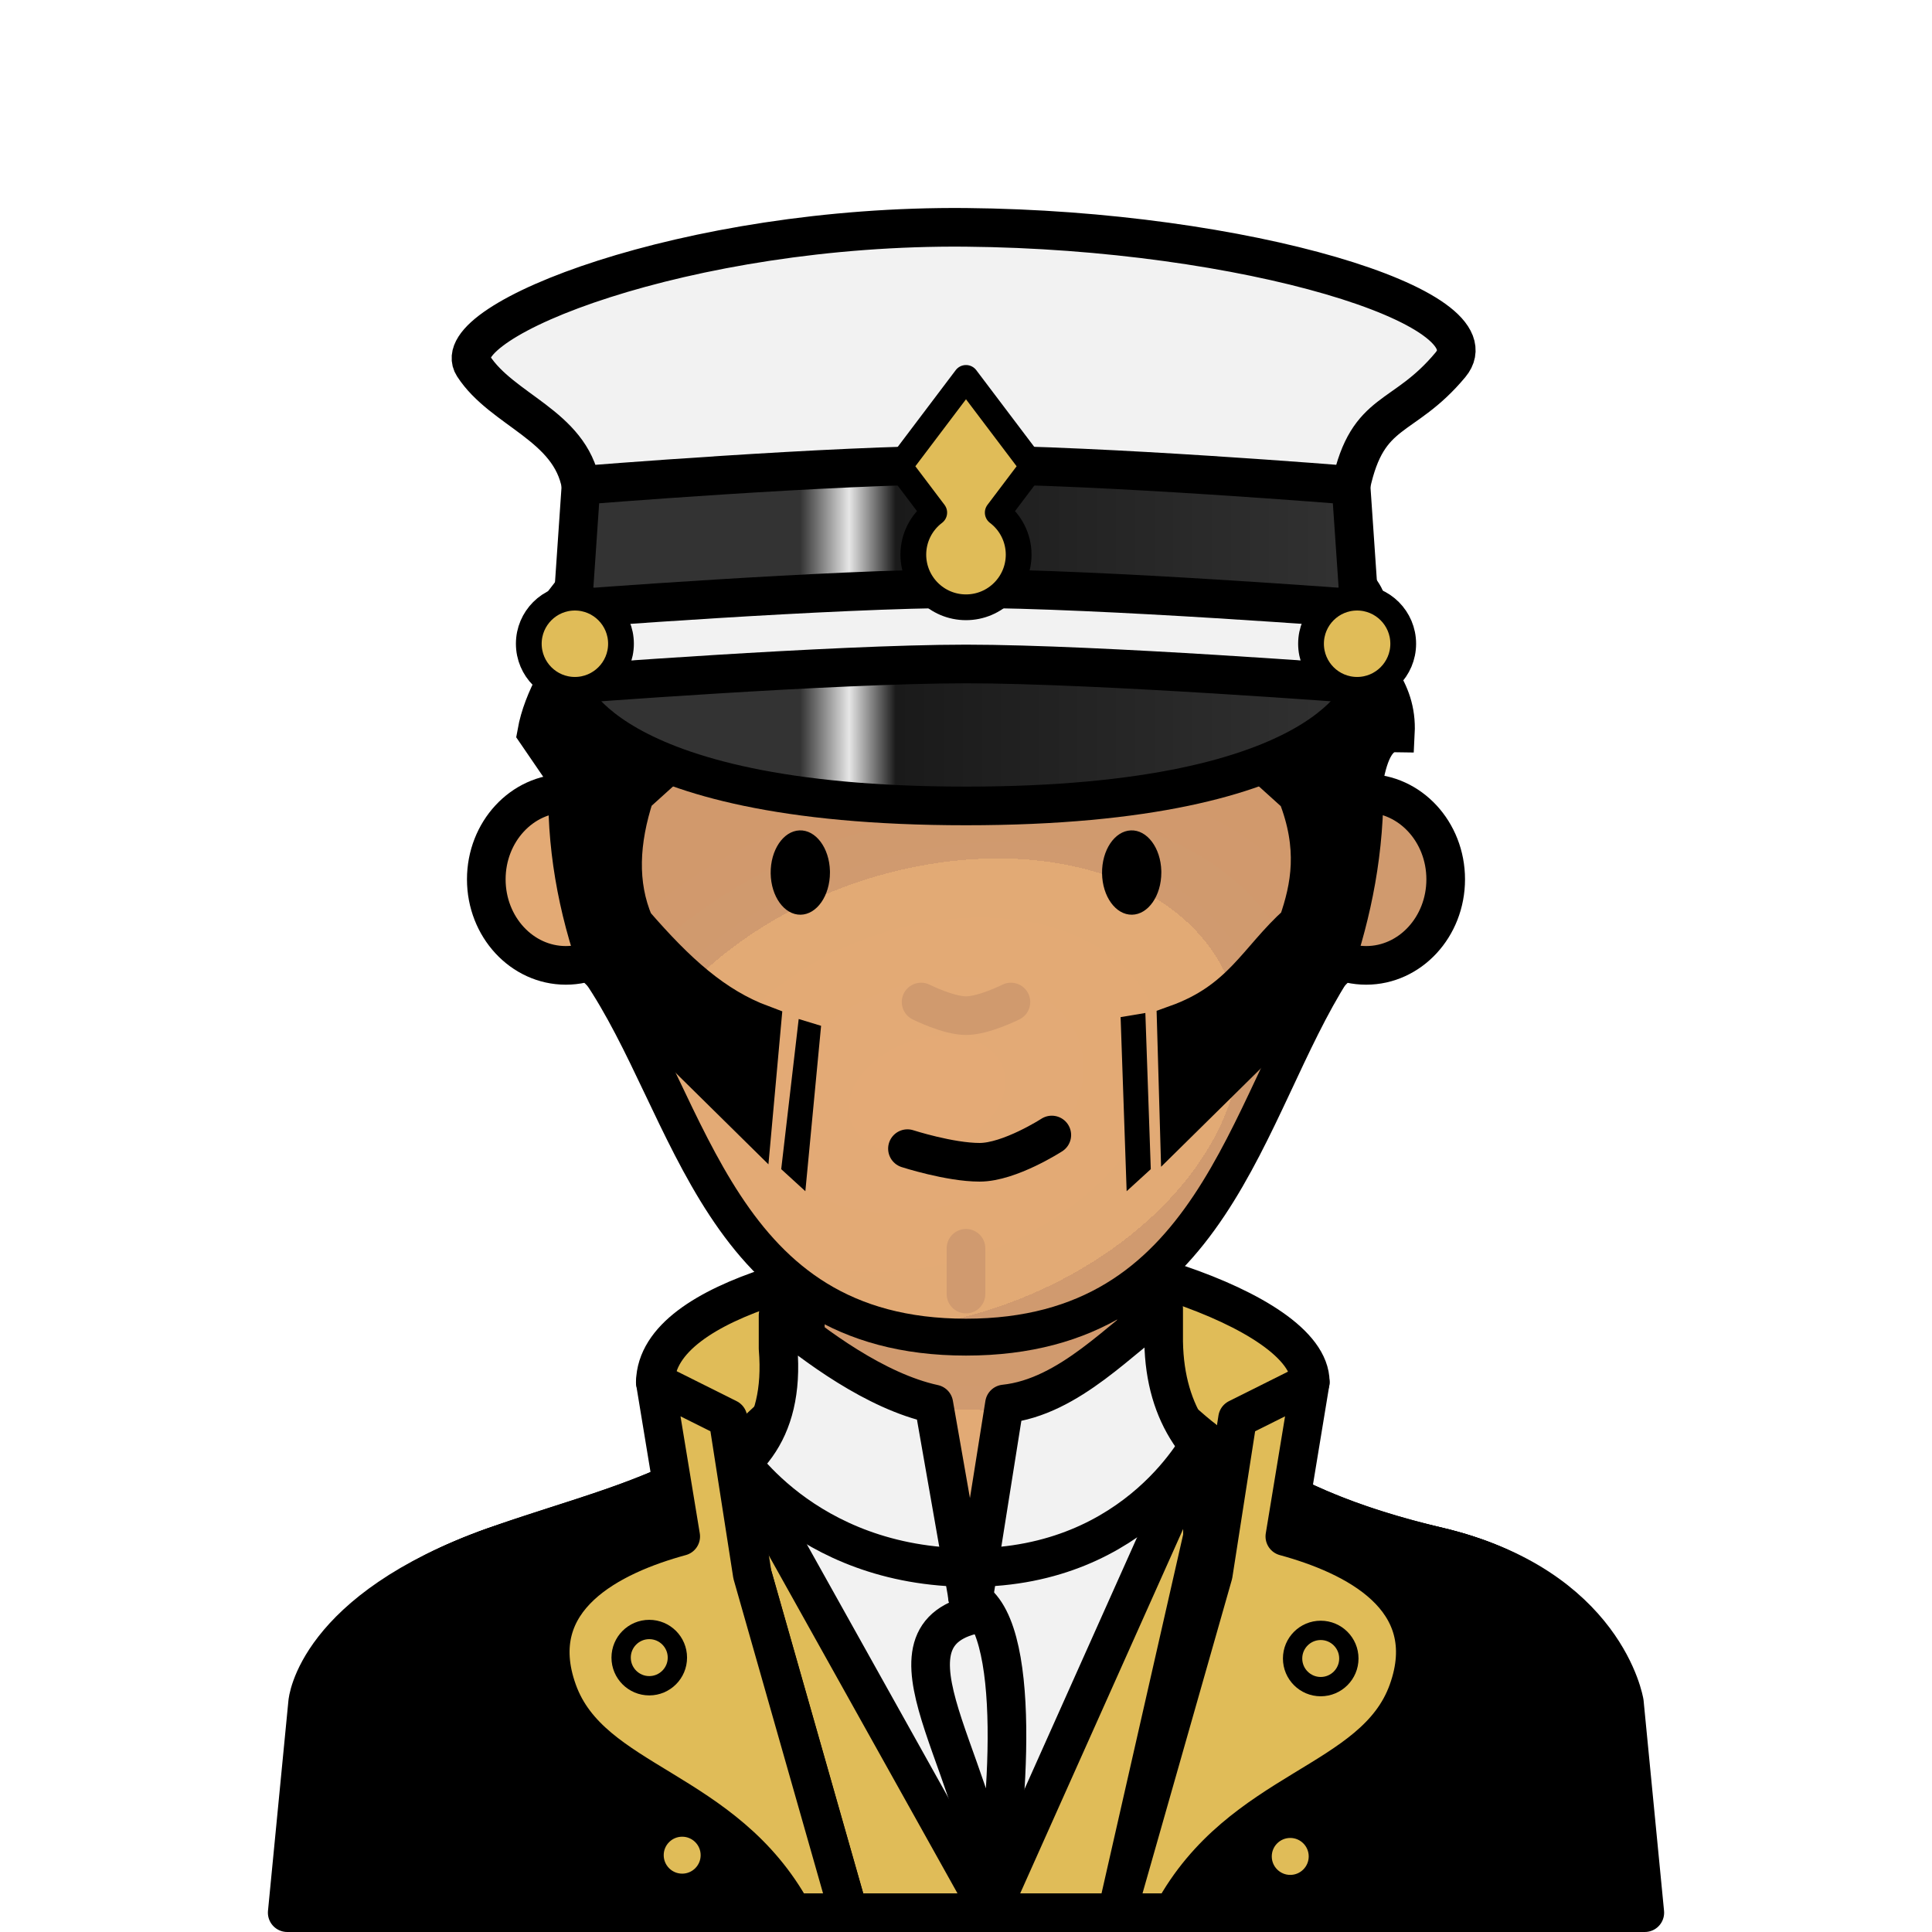
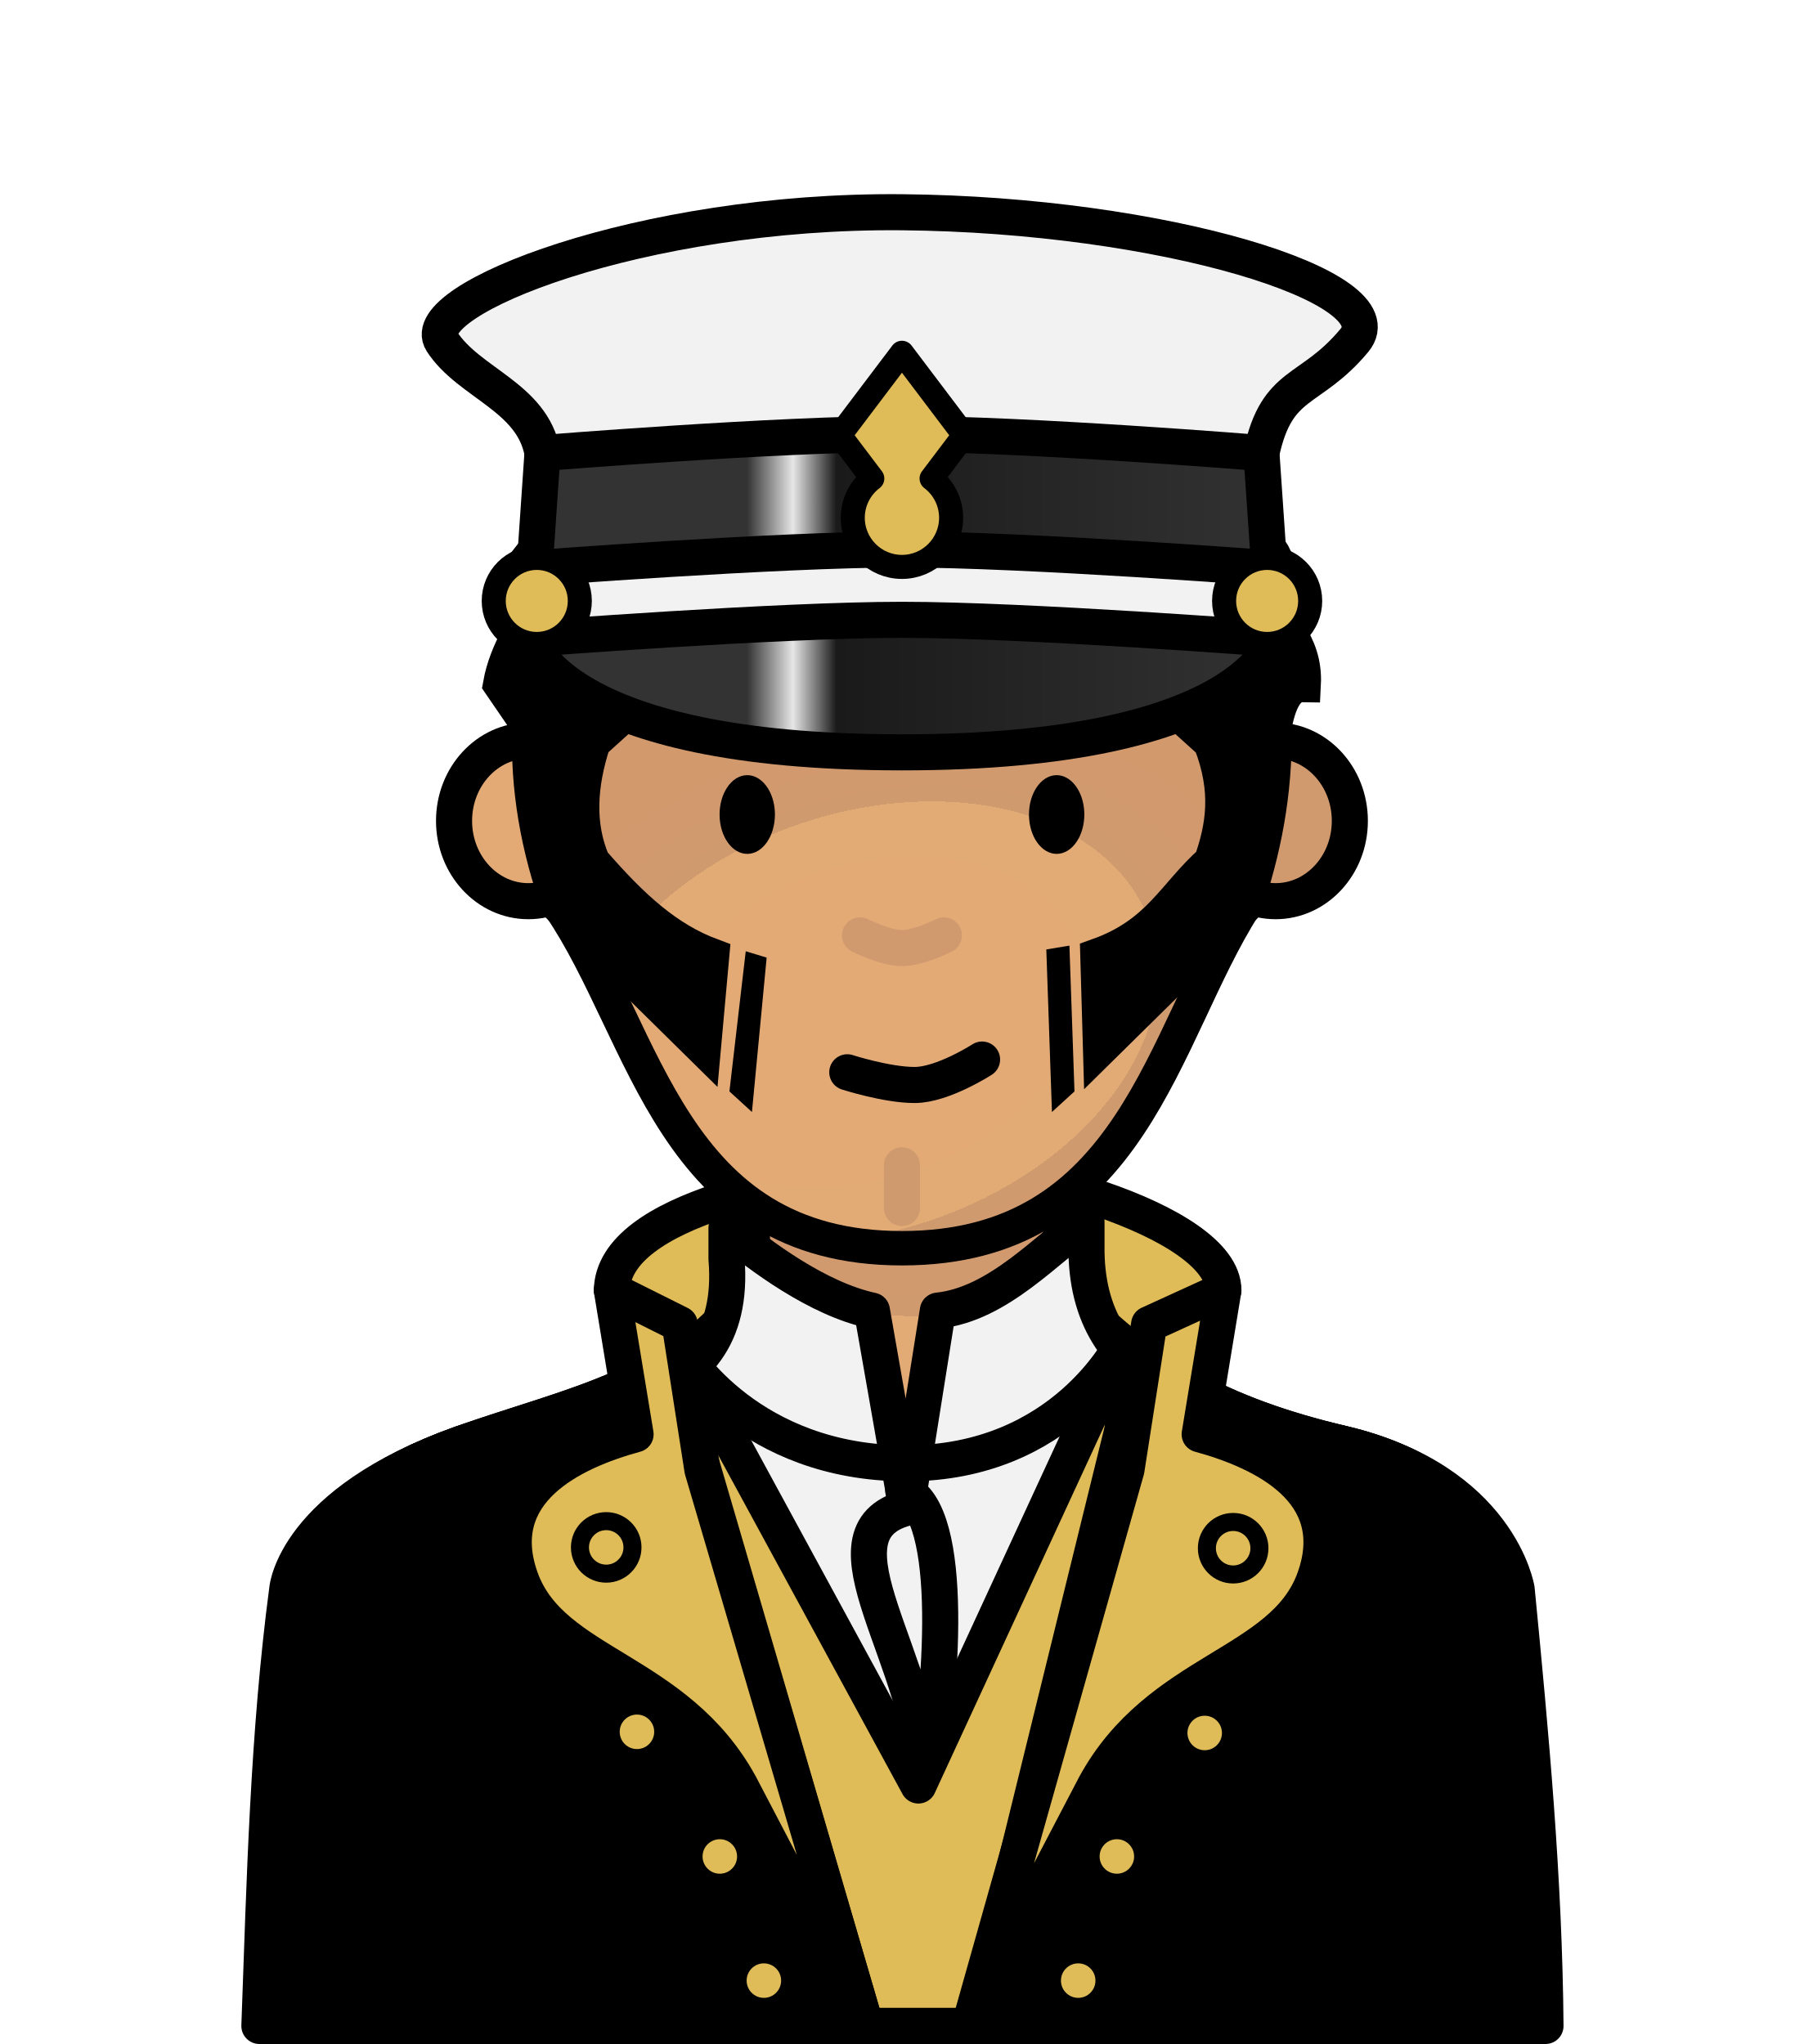
- <svg xmlns="http://www.w3.org/2000/svg" xmlns:xlink="http://www.w3.org/1999/xlink" id="svg3147" version="1.1" viewBox="0 0 150 150" height="150mm" width="150mm">
+ <svg xmlns="http://www.w3.org/2000/svg" xmlns:xlink="http://www.w3.org/1999/xlink" width="150mm" height="170mm" viewBox="0 0 150 170" version="1.1" id="svg3147">
  <defs id="defs3141">
-     <radialGradient xlink:href="#linearGradient228518" id="radialGradient23876-5-93-1" cx="-391.231" cy="602.332" fx="-391.231" fy="602.332" r="195.663" gradientTransform="matrix(0.3312309,0.00270806,-0.00156891,0.1918979,-660.2346,-24.42199)" gradientUnits="userSpaceOnUse" />
+     <radialGradient gradientUnits="userSpaceOnUse" gradientTransform="matrix(0.3312309,0.00270806,-0.00156891,0.1918979,-660.2346,-24.42199)" r="195.663" fy="602.332" fx="-391.231" cy="602.332" cx="-391.231" id="radialGradient23876-5-93-1" xlink:href="#linearGradient228518" />
    <linearGradient id="linearGradient228518">
-       <stop style="stop-color:#e4aa76;stop-opacity:1" offset="0" id="stop228510" />
-       <stop id="stop228512" offset="0.707" style="stop-color:#e2aa75;stop-opacity:1" />
-       <stop id="stop228514" offset="0.707" style="stop-color:#d09a6f;stop-opacity:1" />
-       <stop style="stop-color:#d1996c;stop-opacity:1" offset="1" id="stop228516" />
+       <stop id="stop228510" offset="0" style="stop-color:#e4aa76;stop-opacity:1" />
+       <stop style="stop-color:#e2aa75;stop-opacity:1" offset="0.707" id="stop228512" />
+       <stop style="stop-color:#d09a6f;stop-opacity:1" offset="0.707" id="stop228514" />
+       <stop id="stop228516" offset="1" style="stop-color:#d1996c;stop-opacity:1" />
    </linearGradient>
-     <radialGradient xlink:href="#linearGradient228518" id="radialGradient2822" gradientUnits="userSpaceOnUse" gradientTransform="matrix(1.112073,-0.3987721,0.2841415,0.7688748,-600.437,-173.1219)" cx="-214.998" cy="164.543" fx="-214.998" fy="164.543" r="29.964" />
-     <linearGradient xlink:href="#linearGradient2663" id="linearGradient2768" gradientUnits="userSpaceOnUse" gradientTransform="matrix(3.824745,0,0,3.824745,-168.1919,-172.6784)" x1="-465.276" y1="684.584" x2="-402.609" y2="684.584" />
+     <radialGradient r="29.964" fy="164.543" fx="-214.998" cy="164.543" cx="-214.998" gradientTransform="matrix(1.112073,-0.3987721,0.2841415,0.7688748,-600.437,-173.1219)" gradientUnits="userSpaceOnUse" id="radialGradient2822" xlink:href="#linearGradient228518" />
+     <linearGradient y2="684.584" x2="-402.609" y1="684.584" x1="-465.276" gradientTransform="matrix(3.824745,0,0,3.824745,-168.1919,-172.6784)" gradientUnits="userSpaceOnUse" id="linearGradient2768" xlink:href="#linearGradient2663" />
    <linearGradient id="linearGradient2663">
-       <stop style="stop-color:#333333;stop-opacity:1" offset="0" id="stop2659" />
-       <stop id="stop2669" offset="0.297" style="stop-color:#333333;stop-opacity:1" />
-       <stop id="stop2667" offset="0.357" style="stop-color:#e6e6e6;stop-opacity:1" />
-       <stop style="stop-color:#1a1a1a;stop-opacity:1" offset="0.414" id="stop2671" />
-       <stop style="stop-color:#333333;stop-opacity:1" offset="1" id="stop2661" />
+       <stop id="stop2659" offset="0" style="stop-color:#333333;stop-opacity:1" />
+       <stop style="stop-color:#333333;stop-opacity:1" offset="0.297" id="stop2669" />
+       <stop style="stop-color:#e6e6e6;stop-opacity:1" offset="0.357" id="stop2667" />
+       <stop id="stop2671" offset="0.414" style="stop-color:#1a1a1a;stop-opacity:1" />
+       <stop id="stop2661" offset="1" style="stop-color:#333333;stop-opacity:1" />
    </linearGradient>
  </defs>
  <g id="layer1">
-     <g style="mix-blend-mode:normal" id="g2820" transform="translate(508.9424,-630.5976)">
-       <path d="m -433.942,727.629 c 8.344,-0.697 26.722,4.408 26.729,10.276 l -5.516,8.107 c -1.141,1.677 -1.633,3.661 -3.661,3.661 h -35.103 c -2.028,0 -2.976,-1.752 -3.661,-3.661 l -2.91,-8.107 c 0.128,-6.78 15.78,-9.579 24.123,-10.276 z" style="color:#000000;overflow:visible;fill:#e0bc58;fill-opacity:1;stroke:#000000;stroke-width:3;stroke-linecap:round;stroke-linejoin:round;stroke-miterlimit:4;stroke-dasharray:none;stroke-opacity:1;stop-color:#000000" id="rect2575" />
-       <ellipse style="color:#000000;overflow:visible;fill:#e3aa75;fill-opacity:1;stroke:#000000;stroke-width:3;stroke-linecap:round;stroke-miterlimit:4;stroke-dasharray:none;stroke-opacity:1;stop-color:#000000" id="path861-2-70-6-8" cx="-820.826" cy="22.398" rx="6.176" ry="6.679" transform="translate(355.8152,676.4718)" />
-       <path d="m -802.231,46.612 v 14.325 c -5.824,8.507 -14.888,9.956 -24.19,13.267 -13.88,4.94 -13.392,12.097 -13.392,12.097 v 16.325 h 100.111 V 86.301 c 0,0 -0.371,-9.014 -13.392,-12.097 -10.082,-2.387 -16.719,-5.952 -23.435,-13.267 v -14.325 z" style="fill:url(#radialGradient23876-5-93-1);fill-opacity:1;stroke:#000000;stroke-width:3;stroke-linecap:round;stroke-linejoin:round;stroke-miterlimit:4;stroke-dasharray:none;stroke-opacity:1;stop-color:#000000" id="rect8920-8-3-2" transform="translate(355.8152,676.4718)" />
-       <ellipse ry="6.679" rx="6.176" cy="22.398" cx="-758.69" id="path861-0-6-5-2-89" style="color:#000000;overflow:visible;fill:#d09a6e;fill-opacity:1;stroke:#000000;stroke-width:3;stroke-linecap:round;stroke-miterlimit:4;stroke-dasharray:none;stroke-opacity:1;stop-color:#000000" transform="translate(355.8152,676.4718)" />
-       <path d="m -789.758,-13.144 c 15.769,0 28.464,12.695 28.464,28.464 v 14.157 c -6.859,10.729 -9.234,28.464 -28.464,28.464 -19.23,0 -21.188,-17.817 -28.464,-28.464 v -14.157 c 0,-15.769 12.695,-28.464 28.464,-28.464 z" style="fill:url(#radialGradient2822);fill-opacity:1;stroke:#000000;stroke-width:2.863;stroke-linecap:round;stroke-linejoin:round;stop-color:#000000" id="rect1621-9-52-93" transform="translate(355.8152,676.4718)" />
-       <path id="path2252-47-2-9" d="m -794.303,43.307 c 0,0 3.273,1.058 5.603,1.058 2.33,0 5.604,-2.117 5.604,-2.117" style="fill:none;stroke:#000000;stroke-width:3;stroke-linecap:round;stroke-linejoin:miter;stroke-miterlimit:4;stroke-dasharray:none;stroke-opacity:1" transform="translate(355.8152,676.4718)" />
-       <path id="path2252-4-5-4-99" d="m -793.244,31.923 c 0,0 2.102,1.058 3.487,1.058 1.384,0 3.487,-1.058 3.487,-1.058" style="fill:none;fill-opacity:1;stroke:#d09a6e;stroke-width:3;stroke-linecap:round;stroke-linejoin:miter;stroke-miterlimit:4;stroke-dasharray:none;stroke-opacity:1" transform="translate(355.8152,676.4718)" />
-       <g transform="translate(-224.2063,557.1923)" id="g2407-6-9-3">
-         <path d="m -220.299,141.149 a 2.301,3.274 0 0 1 -2.279,3.274 2.301,3.274 0 0 1 -2.323,-3.21 2.301,3.274 0 0 1 2.234,-3.336 2.301,3.274 0 0 1 2.367,3.145" style="color:#000000;overflow:visible;fill:#000000;fill-opacity:1;stroke:none;stroke-width:3;stroke-linecap:round;stroke-linejoin:round;stroke-miterlimit:4;stroke-dasharray:none;stroke-opacity:1;stop-color:#000000" id="path984-6-3-5-8" />
-         <path d="m -194.571,141.149 a 2.301,3.274 0 0 1 -2.279,3.274 2.301,3.274 0 0 1 -2.323,-3.21 2.301,3.274 0 0 1 2.234,-3.336 2.301,3.274 0 0 1 2.367,3.145" id="path984-3-2-8-6-43" style="color:#000000;overflow:visible;fill:#000000;fill-opacity:1;stroke:none;stroke-width:3;stroke-linecap:round;stroke-linejoin:round;stroke-miterlimit:4;stroke-dasharray:none;stroke-opacity:1;stop-color:#000000" />
-       </g>
-       <g transform="translate(-237.5048,573.0868)" id="g66903-6-0-59">
-         <path id="path66722-4-3-27" d="m -185.872,115.072 h 5.292" style="fill:none;stroke:#000000;stroke-width:3;stroke-linecap:round;stroke-linejoin:round;stroke-miterlimit:4;stroke-dasharray:none;stroke-opacity:1" />
-         <path id="path66722-1-5-7-89" d="m -212.295,115.072 h 5.292" style="fill:none;stroke:#000000;stroke-width:3;stroke-linecap:round;stroke-linejoin:round;stroke-miterlimit:4;stroke-dasharray:none;stroke-opacity:1" />
-       </g>
-       <path id="path2510" d="M -789.758,54.596 V 51.042" style="fill:none;fill-rule:evenodd;stroke:#d09a6f;stroke-width:3;stroke-linecap:round;stroke-linejoin:miter;stroke-miterlimit:4;stroke-dasharray:none;stroke-opacity:1" transform="translate(355.8152,676.4718)" />
-       <path transform="matrix(0.2645833,0,0,0.2645833,49.69243,37.13285)" d="m -1847.316,2338.402 c 3.049,4.167 3.235,8.811 3.535,13.436 -17.046,3.192 -34.111,6.607 -51.619,14.881 l 3.891,6.332 c -10.009,4.785 -17.621,11.069 -23.865,18.207 l -10.076,2.475 0.353,8.486 c -9.365,3.075 -14.772,9.667 -19.977,16.439 l 4.598,10.783 c -5.418,9.311 -11.608,18.43 -13.435,28.639 l 9.191,13.435 c -0.723,19.109 2.62,37.848 9.229,56.291 l 45.043,44.412 2.591,-28.631 c -13.909,-5.195 -24.849,-15.081 -37.425,-29.609 -4.907,-11.499 -4.232,-24.194 0.185,-37.691 l 10.959,-9.898 -6.01,-8.486 15.91,-10.959 5.656,-19.092 11.668,9.545 6.01,-14.143 23.336,8.133 12.02,-12.375 16.264,10.254 v -14.842 l 19.012,4.588 12.02,12.375 23.336,-8.133 6.01,14.143 11.668,-9.545 5.656,19.092 15.91,10.959 -6.012,8.486 10.961,9.898 c 6.041,15.411 3.941,26.945 0.185,37.691 -11.855,10.563 -16.421,22.737 -35.657,29.609 l 0.823,28.631 45.043,-44.412 c 5.715,-16.936 9.616,-35.129 9.227,-56.291 1.456,-7.895 3.982,-13.519 9.193,-13.435 0.68,-13.231 -8.166,-19.658 -13.435,-28.639 0.095,-4.639 0.868,-8.786 4.596,-10.783 -3.318,-7.021 -12.721,-11.235 -19.975,-16.439 l 0.353,-8.486 -10.076,-2.475 c -5.908,-9.139 -15.299,-13.054 -23.865,-18.207 l 3.889,-6.332 c -15.3,-11.317 -33.586,-12.677 -51.619,-14.881 l 16.795,-11.314 c -12.108,-3.753 -24.776,2.55 -37.331,6.836 -4.713,-3.086 -5.839,-7.965 -14.738,-8.957 z" style="fill:#000000;fill-opacity:1;fill-rule:evenodd;stroke:#000000;stroke-width:11.339;stroke-linecap:butt;stroke-linejoin:miter;stroke-miterlimit:4;stroke-dasharray:none;stroke-opacity:1" id="path2467" />
-       <path id="path2469" d="m -448.289,721.371 1.874,1.712 1.222,-12.841 -1.739,-0.529 z" style="fill:#000000;fill-opacity:1;fill-rule:evenodd;stroke:none;stroke-width:0.265px;stroke-linecap:butt;stroke-linejoin:miter;stroke-opacity:1" />
-       <path style="fill:#000000;fill-opacity:1;fill-rule:evenodd;stroke:none;stroke-width:0.265px;stroke-linecap:butt;stroke-linejoin:miter;stroke-opacity:1" d="m -419.596,721.371 -1.874,1.712 -0.469,-13.518 1.922,-0.32 z" id="path2469-6" />
-       <path transform="matrix(0.2645833,0,0,0.2645833,49.69243,37.13285)" d="m -1883.055,2629 v 9.711 c 4.15,50.354 -48.269,45.628 -83.428,58.143 -52.459,18.672 -50.615,45.721 -50.615,45.721 v 61.701 h 378.373 v -61.701 c 0,0 -1.404,-34.071 -50.615,-45.721 -38.104,-9.021 -79.83,-15.924 -80.572,-60.143 V 2627 c -12.13,7.978 -27.431,25.98 -46.711,28 l -9.86,62 -10.868,-62 c -17.095,-3.712 -35.038,-17.145 -45.704,-26 z" style="fill:#f2f2f2;fill-opacity:1;stroke:#000000;stroke-width:11.339;stroke-linecap:round;stroke-linejoin:round;stroke-miterlimit:4;stroke-dasharray:none;stroke-opacity:1;stop-color:#000000" id="rect8920-8-3-2-6" />
-       <path id="path2552" d="m -452.11,743.165 c 0,0 5.451,9.137 18.545,9.137 13.094,0 17.983,-10.026 17.983,-10.026" style="fill:none;fill-rule:evenodd;stroke:#000000;stroke-width:3;stroke-linecap:butt;stroke-linejoin:miter;stroke-miterlimit:4;stroke-dasharray:none;stroke-opacity:1" />
-       <path id="path2556" d="m -433.565,756.006 c -7.919,2.097 1.731,12.974 1.517,23.092 1.37,-7.522 2.646,-22.781 -1.785,-24.522" style="fill:none;fill-rule:evenodd;stroke:#000000;stroke-width:3;stroke-linecap:round;stroke-linejoin:round;stroke-miterlimit:4;stroke-dasharray:none;stroke-opacity:1" />
-       <path id="path2573" d="m -453.942,779.098 c -0.198,-2.4e-4 1.832,-35.933 1.832,-35.933 l 20.062,35.933 16.466,-36.822 v 36.822 z" style="fill:#e0bc58;fill-opacity:1;fill-rule:evenodd;stroke:#000000;stroke-width:3;stroke-linecap:round;stroke-linejoin:round;stroke-miterlimit:4;stroke-dasharray:none;stroke-opacity:1" />
-       <path id="rect8920-8-3-2-6-3" style="fill:#000000;fill-opacity:1;stroke:#000000;stroke-width:3;stroke-linecap:round;stroke-linejoin:round;stroke-miterlimit:4;stroke-dasharray:none;stroke-opacity:1;stop-color:#000000" d="m -453.101,743.825 c -5.122,3.243 -11.26,4.627 -17.505,6.85 -13.88,4.94 -14.45,12.097 -14.45,12.097 l -1.587,16.325 h 105.403 l -1.587,-16.325 c 0,0 -1.43,-9.015 -14.45,-12.097 -6.823,-1.615 -12.069,-3.771 -16.829,-7.263 l -8.116,35.685 h -20.83 z" />
-       <path id="path2580" d="m -458.066,737.905 5.645,2.821 1.887,12.113 7.479,26.258 h -4.339 c -5.292,-9.723 -15.656,-9.955 -18.256,-17.205 -2.601,-7.25 4.215,-10.547 9.558,-12.005 z" style="fill:#e0bc58;fill-opacity:1;fill-rule:evenodd;stroke:#000000;stroke-width:3;stroke-linecap:round;stroke-linejoin:round;stroke-miterlimit:4;stroke-dasharray:none;stroke-opacity:1" />
-       <path style="fill:#e0bc58;fill-opacity:1;fill-rule:evenodd;stroke:#000000;stroke-width:3;stroke-linecap:round;stroke-linejoin:round;stroke-miterlimit:4;stroke-dasharray:none;stroke-opacity:1" d="m -407.213,737.905 -5.645,2.821 -1.887,12.113 -7.479,26.258 h 4.339 c 5.292,-9.723 15.656,-9.955 18.256,-17.205 2.601,-7.25 -4.215,-10.547 -9.558,-12.005 z" id="path2580-2" />
-       <circle style="fill:#e0bc58;fill-opacity:1;stroke:#000000;stroke-width:1.5;stroke-linecap:round;stroke-linejoin:round;stroke-miterlimit:4;stroke-dasharray:none;stroke-opacity:1;stop-color:#000000" id="path217080-3-0-1" cx="-406.402" cy="759.363" r="2.184" />
-       <circle r="2.184" cy="759.295" cx="-458.534" id="path217080-3-0-1-3" style="fill:#e0bc58;fill-opacity:1;stroke:#000000;stroke-width:1.5;stroke-linecap:round;stroke-linejoin:round;stroke-miterlimit:4;stroke-dasharray:none;stroke-opacity:1;stop-color:#000000" />
-       <circle style="fill:#e0bc58;fill-opacity:1;stroke:#000000;stroke-width:1.5;stroke-linecap:round;stroke-linejoin:round;stroke-miterlimit:4;stroke-dasharray:none;stroke-opacity:1;stop-color:#000000" id="path217080-3-0-1-3-1" cx="-455.978" cy="774.633" r="2.184" />
-       <circle style="fill:#e0bc58;fill-opacity:1;stroke:#000000;stroke-width:1.5;stroke-linecap:round;stroke-linejoin:round;stroke-miterlimit:4;stroke-dasharray:none;stroke-opacity:1;stop-color:#000000" id="path217080-3-0-1-3-6" cx="-408.768" cy="774.73" r="2.184" />
-       <g transform="translate(0,4.233333)" id="g2766">
-         <rect id="rect119609" y="640.838" x="-456.432" height="22.49" width="22.49" style="fill:none;fill-opacity:1;stroke:none;stroke-width:0.265" />
-         <path style="fill:#f2f2f2;fill-rule:evenodd;stroke:#000000;stroke-width:3;stroke-linecap:round;stroke-linejoin:round;stroke-miterlimit:4;stroke-dasharray:none;stroke-opacity:1" d="m -463.833,664.044 c -0.842,-4.677 -6.12,-5.801 -8.361,-9.27 -2.241,-3.469 16.557,-10.957 38.252,-10.758 21.694,0.2 41.3,6.235 37.618,10.664 -3.682,4.429 -6.418,3.283 -7.728,9.364 z" id="path2713" />
-         <path id="rect2656" style="color:#000000;overflow:visible;fill:url(#linearGradient2768);fill-opacity:1;stroke:#000000;stroke-width:11.339;stroke-linecap:round;stroke-linejoin:round;stroke-miterlimit:4;stroke-dasharray:none;stroke-opacity:1;stop-color:#000000" d="m -1940.885,2369.428 -4,58.424 c 0,0 8.53,35.658 116.973,35.658 108.443,0 116.973,-35.658 116.973,-35.658 l -4,-58.424 c 0,0 -73.93,-6 -112.973,-6 -39.042,0 -112.973,6 -112.973,6 z" transform="matrix(0.2645833,0,0,0.2645833,49.69243,37.13285)" />
-         <path id="rect2673" style="color:#000000;overflow:visible;fill:#f2f2f2;fill-opacity:1;stroke:#000000;stroke-width:3;stroke-linecap:round;stroke-linejoin:round;stroke-miterlimit:4;stroke-dasharray:none;stroke-opacity:1;stop-color:#000000" d="m -464.891,673.649 c 0,0 20.619,-1.587 30.949,-1.587 10.33,0 30.949,1.587 30.949,1.587 v 5.853 c 0,0 -20.619,-1.587 -30.949,-1.587 -10.33,0 -30.949,1.587 -30.949,1.587 z" />
-         <path id="rect2717" style="color:#000000;overflow:visible;fill:#e0bc58;fill-opacity:1;stroke:#000000;stroke-width:2;stroke-linecap:round;stroke-linejoin:round;stroke-miterlimit:4;stroke-dasharray:none;stroke-opacity:1;stop-color:#000000" d="m -433.943,655.705 -5.184,6.86 2.719,3.598 a 4.089,4.089 0 0 0 -1.624,3.262 4.089,4.089 0 0 0 4.089,4.089 4.089,4.089 0 0 0 4.089,-4.089 4.089,4.089 0 0 0 -1.624,-3.262 l 2.719,-3.598 z" />
-         <g id="g2756" transform="translate(0.5829617)">
-           <circle r="3.579" cy="676.344" cx="-404.159" id="path217080-3-0-1-8" style="fill:#e0bc58;fill-opacity:1;stroke:#000000;stroke-width:2;stroke-linecap:round;stroke-linejoin:round;stroke-miterlimit:4;stroke-dasharray:none;stroke-opacity:1;stop-color:#000000" />
-           <circle style="fill:#e0bc58;fill-opacity:1;stroke:#000000;stroke-width:2;stroke-linecap:round;stroke-linejoin:round;stroke-miterlimit:4;stroke-dasharray:none;stroke-opacity:1;stop-color:#000000" id="path217080-3-0-1-8-9" cx="-464.891" cy="676.344" r="3.579" />
+     <g id="g1020">
+       <g style="mix-blend-mode:normal" id="g2820" transform="translate(508.9424,-630.5976)">
+         <path d="m -433.942,727.629 c 8.344,-0.697 26.722,4.408 26.729,10.276 l -5.516,8.107 c -1.141,1.677 -1.633,3.661 -3.661,3.661 h -35.103 c -2.028,0 -2.976,-1.752 -3.661,-3.661 l -2.91,-8.107 c 0.128,-6.78 15.78,-9.579 24.123,-10.276 z" style="color:#000000;overflow:visible;fill:#e0bc58;fill-opacity:1;stroke:#000000;stroke-width:3;stroke-linecap:round;stroke-linejoin:round;stroke-miterlimit:4;stroke-dasharray:none;stroke-opacity:1;stop-color:#000000" id="rect2575" />
+         <ellipse style="color:#000000;overflow:visible;fill:#e3aa75;fill-opacity:1;stroke:#000000;stroke-width:3;stroke-linecap:round;stroke-miterlimit:4;stroke-dasharray:none;stroke-opacity:1;stop-color:#000000" id="path861-2-70-6-8" cx="-820.826" cy="22.398" rx="6.176" ry="6.679" transform="translate(355.8152,676.4718)" />
+         <path d="m -802.231,46.612 v 14.325 c -5.824,8.507 -14.888,9.956 -24.19,13.267 -13.88,4.94 -13.392,12.097 -13.392,12.097 v 16.325 h 100.111 V 86.301 c 0,0 -0.371,-9.014 -13.392,-12.097 -10.082,-2.387 -16.719,-5.952 -23.435,-13.267 v -14.325 z" style="fill:url(#radialGradient23876-5-93-1);fill-opacity:1;stroke:#000000;stroke-width:3;stroke-linecap:round;stroke-linejoin:round;stroke-miterlimit:4;stroke-dasharray:none;stroke-opacity:1;stop-color:#000000" id="rect8920-8-3-2" transform="translate(355.8152,676.4718)" />
+         <ellipse ry="6.679" rx="6.176" cy="22.398" cx="-758.69" id="path861-0-6-5-2-89" style="color:#000000;overflow:visible;fill:#d09a6e;fill-opacity:1;stroke:#000000;stroke-width:3;stroke-linecap:round;stroke-miterlimit:4;stroke-dasharray:none;stroke-opacity:1;stop-color:#000000" transform="translate(355.8152,676.4718)" />
+         <path d="m -789.758,-13.144 c 15.769,0 28.464,12.695 28.464,28.464 v 14.157 c -6.859,10.729 -9.234,28.464 -28.464,28.464 -19.23,0 -21.188,-17.817 -28.464,-28.464 v -14.157 c 0,-15.769 12.695,-28.464 28.464,-28.464 z" style="fill:url(#radialGradient2822);fill-opacity:1;stroke:#000000;stroke-width:2.863;stroke-linecap:round;stroke-linejoin:round;stop-color:#000000" id="rect1621-9-52-93" transform="translate(355.8152,676.4718)" />
+         <path id="path2252-47-2-9" d="m -794.303,43.307 c 0,0 3.273,1.058 5.603,1.058 2.33,0 5.604,-2.117 5.604,-2.117" style="fill:none;stroke:#000000;stroke-width:3;stroke-linecap:round;stroke-linejoin:miter;stroke-miterlimit:4;stroke-dasharray:none;stroke-opacity:1" transform="translate(355.8152,676.4718)" />
+         <path id="path2252-4-5-4-99" d="m -793.244,31.923 c 0,0 2.102,1.058 3.487,1.058 1.384,0 3.487,-1.058 3.487,-1.058" style="fill:none;fill-opacity:1;stroke:#d09a6e;stroke-width:3;stroke-linecap:round;stroke-linejoin:miter;stroke-miterlimit:4;stroke-dasharray:none;stroke-opacity:1" transform="translate(355.8152,676.4718)" />
+         <g transform="translate(-224.2063,557.1923)" id="g2407-6-9-3">
+           <path d="m -220.299,141.149 a 2.301,3.274 0 0 1 -2.279,3.274 2.301,3.274 0 0 1 -2.323,-3.21 2.301,3.274 0 0 1 2.234,-3.336 2.301,3.274 0 0 1 2.367,3.145" style="color:#000000;overflow:visible;fill:#000000;fill-opacity:1;stroke:none;stroke-width:3;stroke-linecap:round;stroke-linejoin:round;stroke-miterlimit:4;stroke-dasharray:none;stroke-opacity:1;stop-color:#000000" id="path984-6-3-5-8" />
+           <path d="m -194.571,141.149 a 2.301,3.274 0 0 1 -2.279,3.274 2.301,3.274 0 0 1 -2.323,-3.21 2.301,3.274 0 0 1 2.234,-3.336 2.301,3.274 0 0 1 2.367,3.145" id="path984-3-2-8-6-43" style="color:#000000;overflow:visible;fill:#000000;fill-opacity:1;stroke:none;stroke-width:3;stroke-linecap:round;stroke-linejoin:round;stroke-miterlimit:4;stroke-dasharray:none;stroke-opacity:1;stop-color:#000000" />
+         </g>
+         <g transform="translate(-237.5048,573.0868)" id="g66903-6-0-59">
+           <path id="path66722-4-3-27" d="m -185.872,115.072 h 5.292" style="fill:none;stroke:#000000;stroke-width:3;stroke-linecap:round;stroke-linejoin:round;stroke-miterlimit:4;stroke-dasharray:none;stroke-opacity:1" />
+           <path id="path66722-1-5-7-89" d="m -212.295,115.072 h 5.292" style="fill:none;stroke:#000000;stroke-width:3;stroke-linecap:round;stroke-linejoin:round;stroke-miterlimit:4;stroke-dasharray:none;stroke-opacity:1" />
+         </g>
+         <path id="path2510" d="M -789.758,54.596 V 51.042" style="fill:none;fill-rule:evenodd;stroke:#d09a6f;stroke-width:3;stroke-linecap:round;stroke-linejoin:miter;stroke-miterlimit:4;stroke-dasharray:none;stroke-opacity:1" transform="translate(355.8152,676.4718)" />
+         <path transform="matrix(0.2645833,0,0,0.2645833,49.69243,37.13285)" d="m -1847.316,2338.402 c 3.049,4.167 3.235,8.811 3.535,13.436 -17.046,3.192 -34.111,6.607 -51.619,14.881 l 3.891,6.332 c -10.009,4.785 -17.621,11.069 -23.865,18.207 l -10.076,2.475 0.353,8.486 c -9.365,3.075 -14.772,9.667 -19.977,16.439 l 4.598,10.783 c -5.418,9.311 -11.608,18.43 -13.435,28.639 l 9.191,13.435 c -0.723,19.109 2.62,37.848 9.229,56.291 l 45.043,44.412 2.591,-28.631 c -13.909,-5.195 -24.849,-15.081 -37.425,-29.609 -4.907,-11.499 -4.232,-24.194 0.185,-37.691 l 10.959,-9.898 -6.01,-8.486 15.91,-10.959 5.656,-19.092 11.668,9.545 6.01,-14.143 23.336,8.133 12.02,-12.375 16.264,10.254 v -14.842 l 19.012,4.588 12.02,12.375 23.336,-8.133 6.01,14.143 11.668,-9.545 5.656,19.092 15.91,10.959 -6.012,8.486 10.961,9.898 c 6.041,15.411 3.941,26.945 0.185,37.691 -11.855,10.563 -16.421,22.737 -35.657,29.609 l 0.823,28.631 45.043,-44.412 c 5.715,-16.936 9.616,-35.129 9.227,-56.291 1.456,-7.895 3.982,-13.519 9.193,-13.435 0.68,-13.231 -8.166,-19.658 -13.435,-28.639 0.095,-4.639 0.868,-8.786 4.596,-10.783 -3.318,-7.021 -12.721,-11.235 -19.975,-16.439 l 0.353,-8.486 -10.076,-2.475 c -5.908,-9.139 -15.299,-13.054 -23.865,-18.207 l 3.889,-6.332 c -15.3,-11.317 -33.586,-12.677 -51.619,-14.881 l 16.795,-11.314 c -12.108,-3.753 -24.776,2.55 -37.331,6.836 -4.713,-3.086 -5.839,-7.965 -14.738,-8.957 z" style="fill:#000000;fill-opacity:1;fill-rule:evenodd;stroke:#000000;stroke-width:11.339;stroke-linecap:butt;stroke-linejoin:miter;stroke-miterlimit:4;stroke-dasharray:none;stroke-opacity:1" id="path2467" />
+         <path id="path2469" d="m -448.289,721.371 1.874,1.712 1.222,-12.841 -1.739,-0.529 z" style="fill:#000000;fill-opacity:1;fill-rule:evenodd;stroke:none;stroke-width:0.265px;stroke-linecap:butt;stroke-linejoin:miter;stroke-opacity:1" />
+         <path style="fill:#000000;fill-opacity:1;fill-rule:evenodd;stroke:none;stroke-width:0.265px;stroke-linecap:butt;stroke-linejoin:miter;stroke-opacity:1" d="m -419.596,721.371 -1.874,1.712 -0.469,-13.518 1.922,-0.32 z" id="path2469-6" />
+         <path transform="matrix(0.2645833,0,0,0.2645833,49.69243,37.13285)" d="m -1883.055,2629 v 9.711 c 4.15,50.354 -48.269,45.628 -83.428,58.143 -52.459,18.672 -50.615,45.721 -50.615,45.721 v 61.701 h 378.373 v -61.701 c 0,0 -1.404,-34.071 -50.615,-45.721 -38.104,-9.021 -79.83,-15.924 -80.572,-60.143 V 2627 c -12.13,7.978 -27.431,25.98 -46.711,28 l -9.86,62 -10.868,-62 c -17.095,-3.712 -35.038,-17.145 -45.704,-26 z" style="fill:#f2f2f2;fill-opacity:1;stroke:#000000;stroke-width:11.339;stroke-linecap:round;stroke-linejoin:round;stroke-miterlimit:4;stroke-dasharray:none;stroke-opacity:1;stop-color:#000000" id="rect8920-8-3-2-6" />
+         <path id="path2552" d="m -452.11,743.165 c 0,0 5.451,9.137 18.545,9.137 13.094,0 17.983,-10.026 17.983,-10.026" style="fill:none;fill-rule:evenodd;stroke:#000000;stroke-width:3;stroke-linecap:butt;stroke-linejoin:miter;stroke-miterlimit:4;stroke-dasharray:none;stroke-opacity:1" />
+         <path id="path2556" d="m -433.565,756.006 c -7.919,2.097 1.731,12.974 1.517,23.092 1.37,-7.522 2.646,-22.781 -1.785,-24.522" style="fill:none;fill-rule:evenodd;stroke:#000000;stroke-width:3;stroke-linecap:round;stroke-linejoin:round;stroke-miterlimit:4;stroke-dasharray:none;stroke-opacity:1" />
+         <path id="path2573" d="m -453.942,799.097 c -0.198,-2.4e-4 1.832,-55.932 1.832,-55.932 l 19.533,35.933 16.995,-36.822 v 56.821 z" style="fill:#e0bc58;fill-opacity:1;fill-rule:evenodd;stroke:#000000;stroke-width:3;stroke-linecap:round;stroke-linejoin:round;stroke-miterlimit:4;stroke-dasharray:none;stroke-opacity:1" />
+         <path id="rect8920-8-3-2-6-3" style="fill:#000000;fill-opacity:1;stroke:#000000;stroke-width:3;stroke-linecap:round;stroke-linejoin:round;stroke-miterlimit:4;stroke-dasharray:none;stroke-opacity:1;stop-color:#000000" d="m -453.101,743.825 c -5.122,3.243 -11.26,4.627 -17.505,6.85 -13.88,4.94 -14.45,12.097 -14.45,12.097 -1.597,12.058 -1.875,24.189 -2.318,36.325 h 106.944 c -0.096,-12.165 -1.222,-24.234 -2.398,-36.325 0,0 -1.43,-9.015 -14.45,-12.097 -6.823,-1.615 -12.069,-3.771 -16.829,-7.263 l -13.702,55.685 h -9.128 z" />
+         <path id="path2580" d="m -458.066,737.905 5.645,2.821 1.887,12.113 13.596,46.258 -10.456,-20 c -5.292,-9.723 -15.656,-9.955 -18.256,-17.205 -2.601,-7.25 4.215,-10.547 9.558,-12.005 z" style="fill:#e0bc58;fill-opacity:1;fill-rule:evenodd;stroke:#000000;stroke-width:3;stroke-linecap:round;stroke-linejoin:round;stroke-miterlimit:4;stroke-dasharray:none;stroke-opacity:1" />
+         <path style="fill:#e0bc58;fill-opacity:1;fill-rule:evenodd;stroke:#000000;stroke-width:3;stroke-linecap:round;stroke-linejoin:round;stroke-miterlimit:4;stroke-dasharray:none;stroke-opacity:1" d="m -407.213,737.905 -6.174,2.821 -1.887,12.113 -13.065,46.258 10.453,-20 c 5.292,-9.723 15.656,-9.955 18.256,-17.205 2.601,-7.25 -4.215,-10.547 -9.558,-12.005 z" id="path2580-2" />
+         <circle style="fill:#e0bc58;fill-opacity:1;stroke:#000000;stroke-width:1.5;stroke-linecap:round;stroke-linejoin:round;stroke-miterlimit:4;stroke-dasharray:none;stroke-opacity:1;stop-color:#000000" id="path217080-3-0-1" cx="-406.402" cy="759.363" r="2.184" />
+         <circle r="2.184" cy="759.295" cx="-458.534" id="path217080-3-0-1-3" style="fill:#e0bc58;fill-opacity:1;stroke:#000000;stroke-width:1.5;stroke-linecap:round;stroke-linejoin:round;stroke-miterlimit:4;stroke-dasharray:none;stroke-opacity:1;stop-color:#000000" />
+         <circle style="fill:#e0bc58;fill-opacity:1;stroke:#000000;stroke-width:1.5;stroke-linecap:round;stroke-linejoin:round;stroke-miterlimit:4;stroke-dasharray:none;stroke-opacity:1;stop-color:#000000" id="path217080-3-0-1-3-1" cx="-455.978" cy="774.633" r="2.184" />
+         <circle style="fill:#e0bc58;fill-opacity:1;stroke:#000000;stroke-width:1.5;stroke-linecap:round;stroke-linejoin:round;stroke-miterlimit:4;stroke-dasharray:none;stroke-opacity:1;stop-color:#000000" id="path217080-3-0-1-3-6" cx="-408.768" cy="774.73" r="2.184" />
+         <g transform="translate(0,4.233333)" id="g2766">
+           <rect id="rect119609" y="640.838" x="-456.432" height="22.49" width="22.49" style="fill:none;fill-opacity:1;stroke:none;stroke-width:0.265" />
+           <path style="fill:#f2f2f2;fill-rule:evenodd;stroke:#000000;stroke-width:3;stroke-linecap:round;stroke-linejoin:round;stroke-miterlimit:4;stroke-dasharray:none;stroke-opacity:1" d="m -463.833,664.044 c -0.842,-4.677 -6.12,-5.801 -8.361,-9.27 -2.241,-3.469 16.557,-10.957 38.252,-10.758 21.694,0.2 41.3,6.235 37.618,10.664 -3.682,4.429 -6.418,3.283 -7.728,9.364 z" id="path2713" />
+           <path id="rect2656" style="color:#000000;overflow:visible;fill:url(#linearGradient2768);fill-opacity:1;stroke:#000000;stroke-width:11.339;stroke-linecap:round;stroke-linejoin:round;stroke-miterlimit:4;stroke-dasharray:none;stroke-opacity:1;stop-color:#000000" d="m -1940.885,2369.428 -4,58.424 c 0,0 8.53,35.658 116.973,35.658 108.443,0 116.973,-35.658 116.973,-35.658 l -4,-58.424 c 0,0 -73.93,-6 -112.973,-6 -39.042,0 -112.973,6 -112.973,6 z" transform="matrix(0.2645833,0,0,0.2645833,49.69243,37.13285)" />
+           <path id="rect2673" style="color:#000000;overflow:visible;fill:#f2f2f2;fill-opacity:1;stroke:#000000;stroke-width:3;stroke-linecap:round;stroke-linejoin:round;stroke-miterlimit:4;stroke-dasharray:none;stroke-opacity:1;stop-color:#000000" d="m -464.891,673.649 c 0,0 20.619,-1.587 30.949,-1.587 10.33,0 30.949,1.587 30.949,1.587 v 5.853 c 0,0 -20.619,-1.587 -30.949,-1.587 -10.33,0 -30.949,1.587 -30.949,1.587 z" />
+           <path id="rect2717" style="color:#000000;overflow:visible;fill:#e0bc58;fill-opacity:1;stroke:#000000;stroke-width:2;stroke-linecap:round;stroke-linejoin:round;stroke-miterlimit:4;stroke-dasharray:none;stroke-opacity:1;stop-color:#000000" d="m -433.943,655.705 -5.184,6.86 2.719,3.598 a 4.089,4.089 0 0 0 -1.624,3.262 4.089,4.089 0 0 0 4.089,4.089 4.089,4.089 0 0 0 4.089,-4.089 4.089,4.089 0 0 0 -1.624,-3.262 l 2.719,-3.598 z" />
+           <g id="g2756" transform="translate(0.5829617)">
+             <circle r="3.579" cy="676.344" cx="-404.159" id="path217080-3-0-1-8" style="fill:#e0bc58;fill-opacity:1;stroke:#000000;stroke-width:2;stroke-linecap:round;stroke-linejoin:round;stroke-miterlimit:4;stroke-dasharray:none;stroke-opacity:1;stop-color:#000000" />
+             <circle style="fill:#e0bc58;fill-opacity:1;stroke:#000000;stroke-width:2;stroke-linecap:round;stroke-linejoin:round;stroke-miterlimit:4;stroke-dasharray:none;stroke-opacity:1;stop-color:#000000" id="path217080-3-0-1-8-9" cx="-464.891" cy="676.344" r="3.579" />
+           </g>
        </g>
      </g>
+       <circle r="2.184" cy="154.403" cx="59.855" id="path217080-3-0-1-3-1-2" style="mix-blend-mode:normal;fill:#e0bc58;fill-opacity:1;stroke:#000000;stroke-width:1.5;stroke-linecap:round;stroke-linejoin:round;stroke-miterlimit:4;stroke-dasharray:none;stroke-opacity:1;stop-color:#000000" />
+       <circle r="2.184" cy="154.403" cx="92.871" id="path217080-3-0-1-3-1-5" style="mix-blend-mode:normal;fill:#e0bc58;fill-opacity:1;stroke:#000000;stroke-width:1.5;stroke-linecap:round;stroke-linejoin:round;stroke-miterlimit:4;stroke-dasharray:none;stroke-opacity:1;stop-color:#000000" />
+       <circle style="mix-blend-mode:normal;fill:#e0bc58;fill-opacity:1;stroke:#000000;stroke-width:1.5;stroke-linecap:round;stroke-linejoin:round;stroke-miterlimit:4;stroke-dasharray:none;stroke-opacity:1;stop-color:#000000" id="path217080-3-0-1-3-1-2-0" cx="63.519" cy="164.728" r="2.184" />
+       <circle style="mix-blend-mode:normal;fill:#e0bc58;fill-opacity:1;stroke:#000000;stroke-width:1.5;stroke-linecap:round;stroke-linejoin:round;stroke-miterlimit:4;stroke-dasharray:none;stroke-opacity:1;stop-color:#000000" id="path217080-3-0-1-3-1-5-2" cx="89.656" cy="164.728" r="2.184" />
    </g>
  </g>
</svg>
